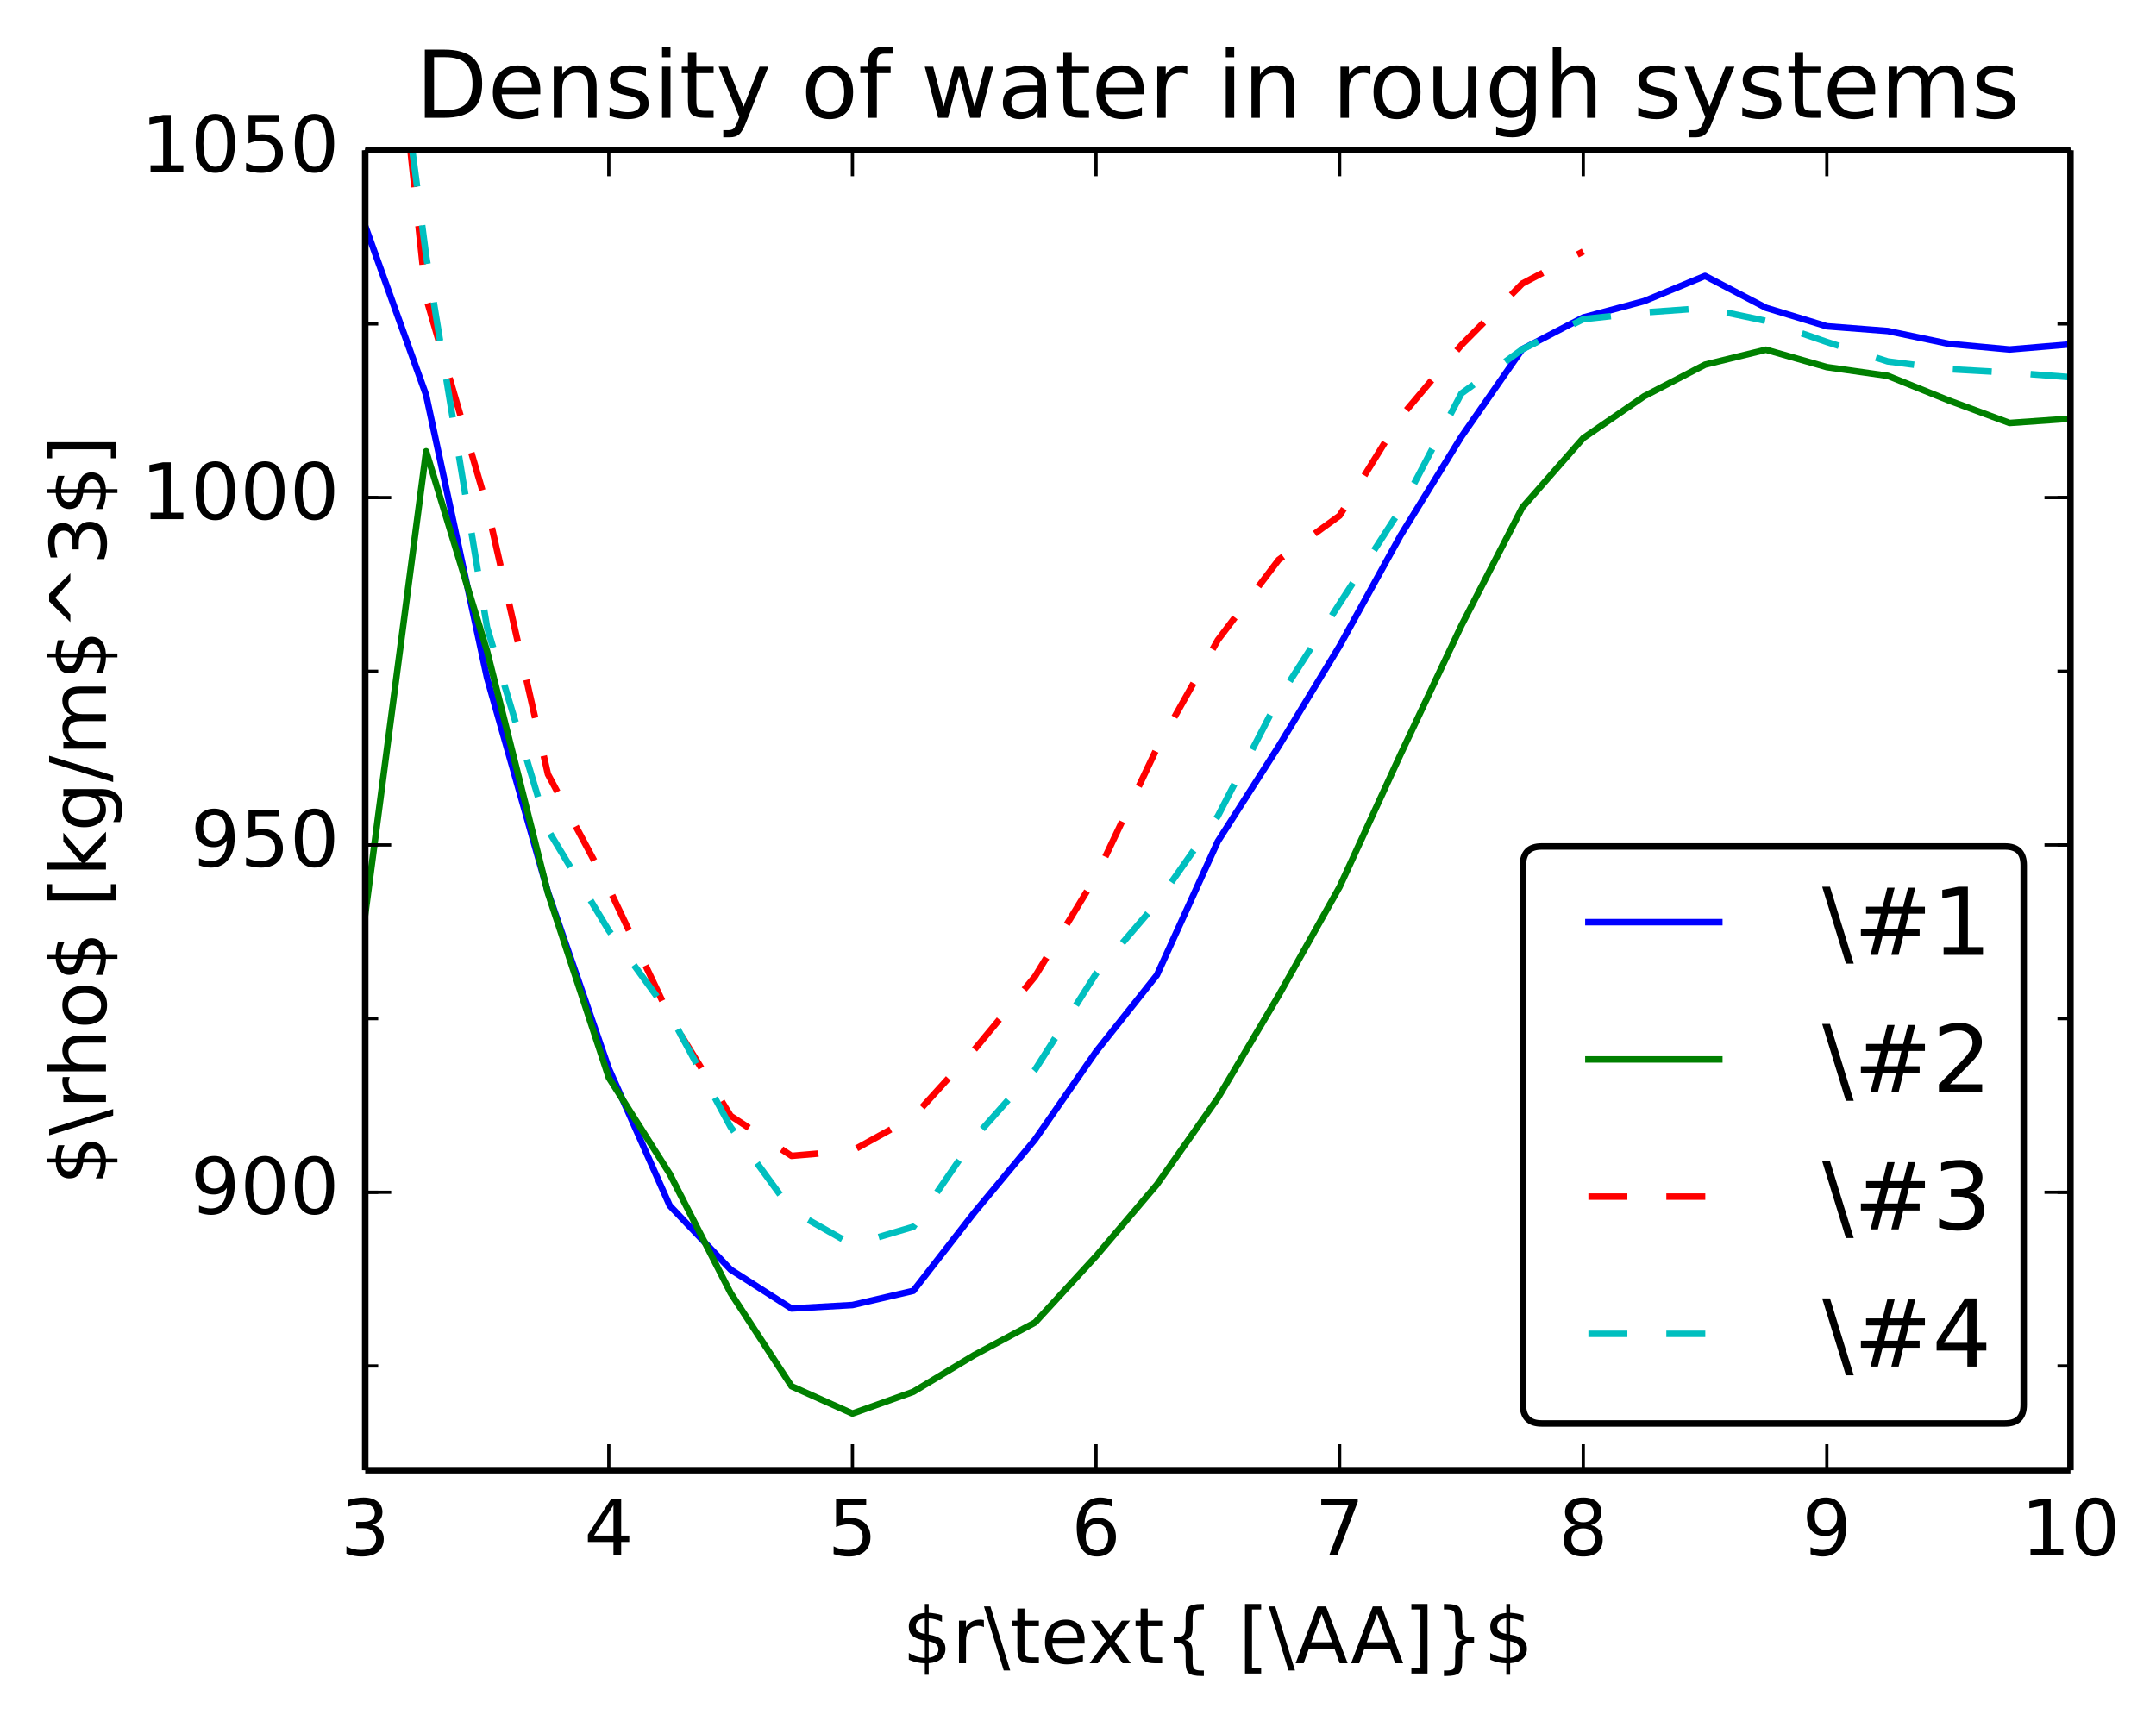
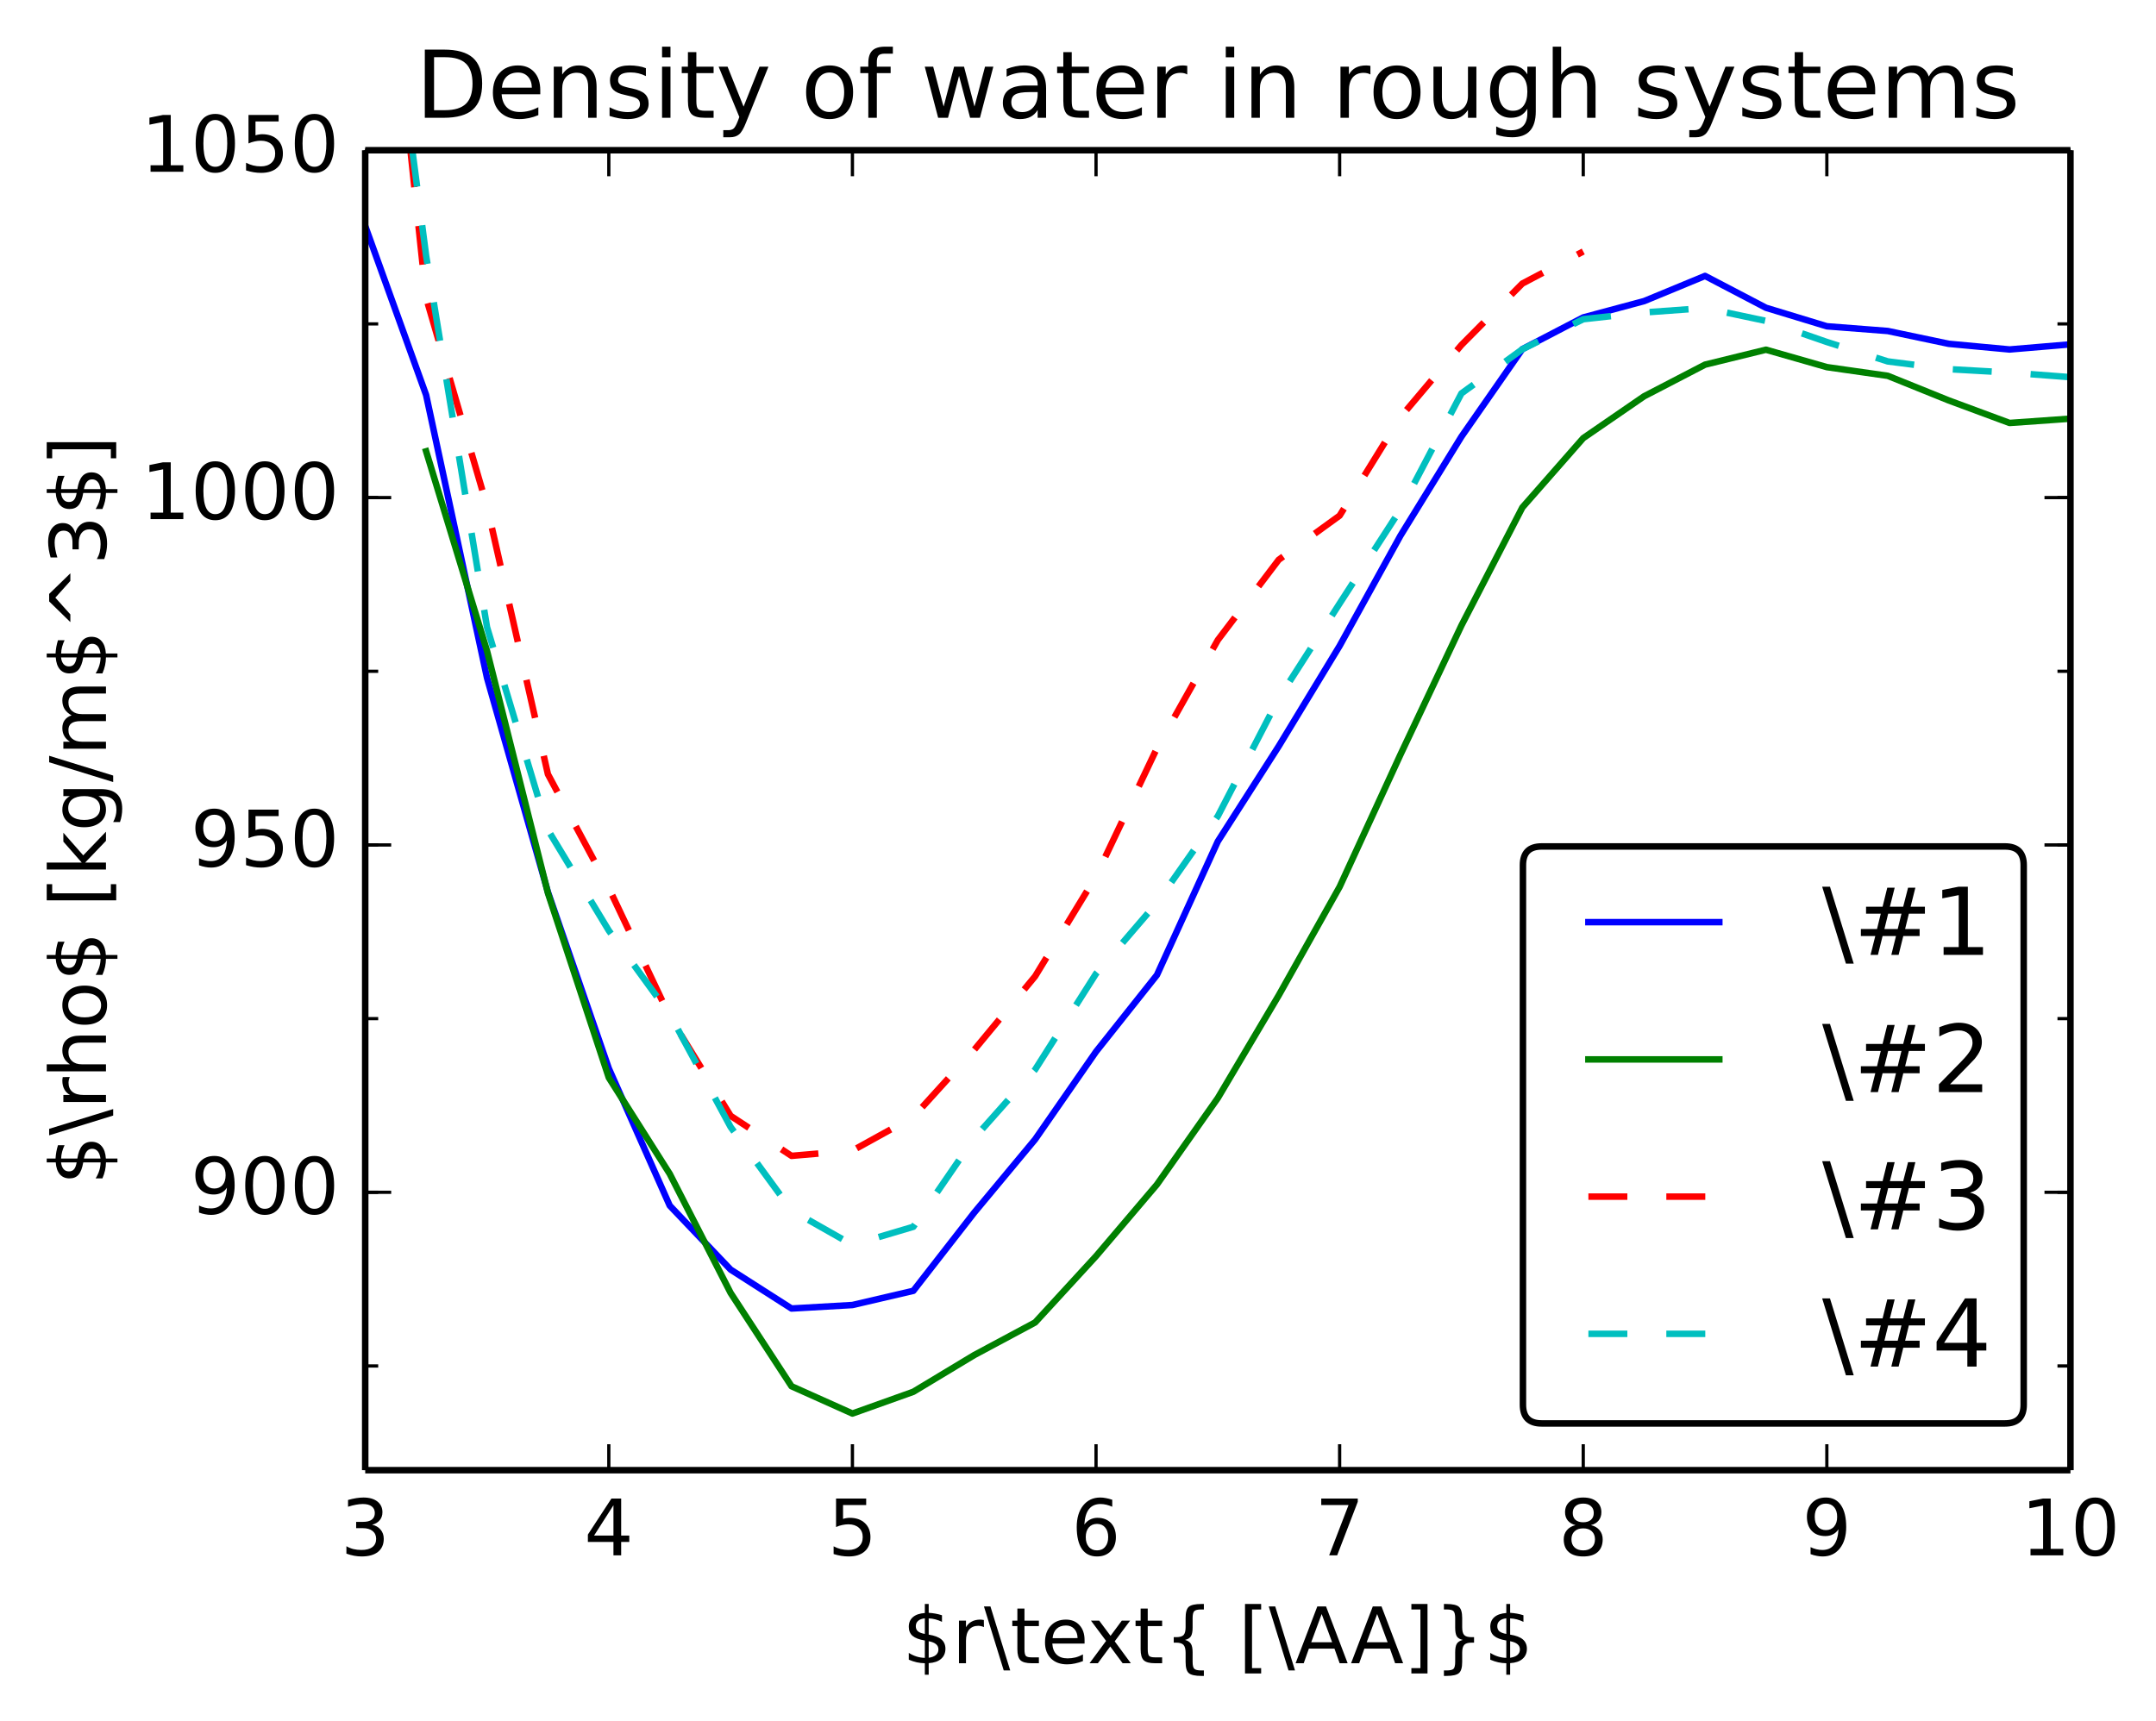
<svg xmlns="http://www.w3.org/2000/svg" xmlns:xlink="http://www.w3.org/1999/xlink" height="265pt" version="1.1" viewBox="0 0 332 265" width="332pt">
  <defs>
    <style type="text/css">
*{stroke-linecap:butt;stroke-linejoin:round;}
  </style>
  </defs>
  <g id="figure_1">
    <g id="patch_1">
      <path d=" M0 265.863 L332.604 265.863 L332.604 0 L0 0 z " style="fill:#ffffff;" />
    </g>
    <g id="axes_1">
      <g id="patch_2">
        <path d=" M56.239 226.436 L318.827 226.436 L318.827 23.142 L56.239 23.142 z " style="fill:#ffffff;" />
      </g>
      <g id="line2d_1">
        <path clip-path="url(#p0677603e50)" d=" M56.239 34.818 L65.617 60.841 L74.995 104.401 L84.373 137.399 L93.751 164.567 L103.13 185.688 L112.508 195.544 L121.886 201.538 L131.264 201 L140.642 198.813 L150.02 186.766 L159.398 175.489 L168.777 161.975 L178.155 150.173 L187.533 129.585 L196.911 114.93 L206.289 99.476 L215.667 82.479 L225.045 67.251 L234.424 53.775 L243.802 48.891 L253.18 46.376 L262.558 42.498 L271.936 47.402 L281.314 50.254 L290.693 50.98 L300.071 52.952 L309.449 53.826 L318.827 53.036" style="fill:none;stroke:#0000ff;stroke-linecap:square;" />
      </g>
      <g id="line2d_2">
-         <path clip-path="url(#p0677603e50)" d=" M56.239 140.835 L65.617 69.51 L74.995 100.256 L84.373 137.544 L93.751 165.987 L103.13 180.795 L112.508 199.141 L121.886 213.509 L131.264 217.713 L140.642 214.362 L150.02 208.711 L159.398 203.685 L168.777 193.473 L178.155 182.44 L187.533 169.121 L196.911 153.302 L206.289 136.587 L215.667 116.196 L225.045 96.335 L234.424 78.159 L243.802 67.478 L253.18 61.031 L262.558 56.163 L271.936 53.862 L281.314 56.545 L290.693 57.883 L300.071 61.669 L309.449 65.144 L318.827 64.48" style="fill:none;stroke:#008000;stroke-linecap:square;" />
+         <path clip-path="url(#p0677603e50)" d=" M65.617 69.51 L74.995 100.256 L84.373 137.544 L93.751 165.987 L103.13 180.795 L112.508 199.141 L121.886 213.509 L131.264 217.713 L140.642 214.362 L150.02 208.711 L159.398 203.685 L168.777 193.473 L178.155 182.44 L187.533 169.121 L196.911 153.302 L206.289 136.587 L215.667 116.196 L225.045 96.335 L234.424 78.159 L243.802 67.478 L253.18 61.031 L262.558 56.163 L271.936 53.862 L281.314 56.545 L290.693 57.883 L300.071 61.669 L309.449 65.144 L318.827 64.48" style="fill:none;stroke:#008000;stroke-linecap:square;" />
      </g>
      <g id="line2d_3">
        <path clip-path="url(#p0677603e50)" d=" M56.239 -42.46 M60.641 -1 L65.617 45.863 L74.995 77.983 L84.373 119.244 L93.751 136.774 L103.13 156.572 L112.508 171.86 L121.886 178.026 L131.264 177.218 L140.642 172.034 L150.02 161.694 L159.398 150.367 L168.777 134.971 L178.155 115.241 L187.533 98.576 L196.911 86.212 L206.289 79.416 L215.667 64.241 L225.045 53.132 L234.424 43.674 L243.802 38.731" style="fill:none;stroke:#ff0000;stroke-dasharray:6,6;stroke-dashoffset:0.0;" />
      </g>
      <g id="line2d_4">
        <path clip-path="url(#p0677603e50)" d=" M56.239 -32.31 M60.334 -1 L65.617 39.383 L74.995 96.596 L84.373 127.823 L93.751 143.327 L103.13 156.201 L112.508 173.583 L121.886 186.415 L131.264 191.731 L140.642 188.951 L150.02 175.296 L159.398 164.739 L168.777 149.964 L178.155 139.04 L187.533 125.701 L196.911 107.571 L206.289 92.95 L215.667 78.454 L225.045 60.593 L234.424 53.792 L243.802 49.164 L253.18 48.126 L262.558 47.446 L271.936 49.425 L281.314 52.674 L290.693 55.665 L300.071 56.855 L309.449 57.383 L318.827 58.094" style="fill:none;stroke:#00bfbf;stroke-dasharray:6,6;stroke-dashoffset:0.0;" />
      </g>
      <g id="matplotlib.axis_1">
        <g id="xtick_1">
          <g id="line2d_5">
            <defs>
              <path d=" M0 0 L0 -4" id="m93b0483c22" style="stroke:#000000;stroke-width:0.5;" />
            </defs>
            <g>
              <use style="stroke:#000000;stroke-width:0.5;" x="56.239" xlink:href="#m93b0483c22" y="226.436" />
            </g>
          </g>
          <g id="line2d_6">
            <defs>
              <path d=" M0 0 L0 4" id="m741efc42ff" style="stroke:#000000;stroke-width:0.5;" />
            </defs>
            <g>
              <use style="stroke:#000000;stroke-width:0.5;" x="56.239" xlink:href="#m741efc42ff" y="23.142" />
            </g>
          </g>
          <g id="text_1">
            <text style="font-family:DejaVu Sans;font-size:12.0px;font-style:normal;text-anchor:middle;" transform="rotate(-0, 56.23875, 239.554)" x="56.239" y="239.554">3</text>
          </g>
        </g>
        <g id="xtick_2">
          <g id="line2d_7">
            <g>
              <use style="stroke:#000000;stroke-width:0.5;" x="93.751" xlink:href="#m93b0483c22" y="226.436" />
            </g>
          </g>
          <g id="line2d_8">
            <g>
              <use style="stroke:#000000;stroke-width:0.5;" x="93.751" xlink:href="#m741efc42ff" y="23.142" />
            </g>
          </g>
          <g id="text_2">
            <text style="font-family:DejaVu Sans;font-size:12.0px;font-style:normal;text-anchor:middle;" transform="rotate(-0, 93.75136, 239.554)" x="93.751" y="239.554">4</text>
          </g>
        </g>
        <g id="xtick_3">
          <g id="line2d_9">
            <g>
              <use style="stroke:#000000;stroke-width:0.5;" x="131.264" xlink:href="#m93b0483c22" y="226.436" />
            </g>
          </g>
          <g id="line2d_10">
            <g>
              <use style="stroke:#000000;stroke-width:0.5;" x="131.264" xlink:href="#m741efc42ff" y="23.142" />
            </g>
          </g>
          <g id="text_3">
            <text style="font-family:DejaVu Sans;font-size:12.0px;font-style:normal;text-anchor:middle;" transform="rotate(-0, 131.264, 239.554)" x="131.264" y="239.554">5</text>
          </g>
        </g>
        <g id="xtick_4">
          <g id="line2d_11">
            <g>
              <use style="stroke:#000000;stroke-width:0.5;" x="168.777" xlink:href="#m93b0483c22" y="226.436" />
            </g>
          </g>
          <g id="line2d_12">
            <g>
              <use style="stroke:#000000;stroke-width:0.5;" x="168.777" xlink:href="#m741efc42ff" y="23.142" />
            </g>
          </g>
          <g id="text_4">
            <text style="font-family:DejaVu Sans;font-size:12.0px;font-style:normal;text-anchor:middle;" transform="rotate(-0, 168.7766, 239.554)" x="168.777" y="239.554">6</text>
          </g>
        </g>
        <g id="xtick_5">
          <g id="line2d_13">
            <g>
              <use style="stroke:#000000;stroke-width:0.5;" x="206.289" xlink:href="#m93b0483c22" y="226.436" />
            </g>
          </g>
          <g id="line2d_14">
            <g>
              <use style="stroke:#000000;stroke-width:0.5;" x="206.289" xlink:href="#m741efc42ff" y="23.142" />
            </g>
          </g>
          <g id="text_5">
            <text style="font-family:DejaVu Sans;font-size:12.0px;font-style:normal;text-anchor:middle;" transform="rotate(-0, 206.2892, 239.554)" x="206.289" y="239.554">7</text>
          </g>
        </g>
        <g id="xtick_6">
          <g id="line2d_15">
            <g>
              <use style="stroke:#000000;stroke-width:0.5;" x="243.802" xlink:href="#m93b0483c22" y="226.436" />
            </g>
          </g>
          <g id="line2d_16">
            <g>
              <use style="stroke:#000000;stroke-width:0.5;" x="243.802" xlink:href="#m741efc42ff" y="23.142" />
            </g>
          </g>
          <g id="text_6">
            <text style="font-family:DejaVu Sans;font-size:12.0px;font-style:normal;text-anchor:middle;" transform="rotate(-0, 243.8018, 239.554)" x="243.802" y="239.554">8</text>
          </g>
        </g>
        <g id="xtick_7">
          <g id="line2d_17">
            <g>
              <use style="stroke:#000000;stroke-width:0.5;" x="281.314" xlink:href="#m93b0483c22" y="226.436" />
            </g>
          </g>
          <g id="line2d_18">
            <g>
              <use style="stroke:#000000;stroke-width:0.5;" x="281.314" xlink:href="#m741efc42ff" y="23.142" />
            </g>
          </g>
          <g id="text_7">
            <text style="font-family:DejaVu Sans;font-size:12.0px;font-style:normal;text-anchor:middle;" transform="rotate(-0, 281.3144, 239.554)" x="281.314" y="239.554">9</text>
          </g>
        </g>
        <g id="xtick_8">
          <g id="line2d_19">
            <g>
              <use style="stroke:#000000;stroke-width:0.5;" x="318.827" xlink:href="#m93b0483c22" y="226.436" />
            </g>
          </g>
          <g id="line2d_20">
            <g>
              <use style="stroke:#000000;stroke-width:0.5;" x="318.827" xlink:href="#m741efc42ff" y="23.142" />
            </g>
          </g>
          <g id="text_8">
            <text style="font-family:DejaVu Sans;font-size:12.0px;font-style:normal;text-anchor:middle;" transform="rotate(-0, 318.827, 239.554)" x="318.827" y="239.554">10</text>
          </g>
        </g>
        <g id="text_9">
          <text style="font-family:DejaVu Sans;font-size:12.0px;font-style:normal;text-anchor:middle;" transform="rotate(-0, 187.5329, 256.1677)" x="187.533" y="256.168">$r\text{ [\AA]}$</text>
        </g>
      </g>
      <g id="matplotlib.axis_2">
        <g id="ytick_1">
          <g id="line2d_21">
            <defs>
              <path d=" M0 0 L4 0" id="m728421d6d4" style="stroke:#000000;stroke-width:0.5;" />
            </defs>
            <g>
              <use style="stroke:#000000;stroke-width:0.5;" x="56.239" xlink:href="#m728421d6d4" y="183.637" />
            </g>
          </g>
          <g id="line2d_22">
            <defs>
              <path d=" M0 0 L-4 0" id="mcb0005524f" style="stroke:#000000;stroke-width:0.5;" />
            </defs>
            <g>
              <use style="stroke:#000000;stroke-width:0.5;" x="318.827" xlink:href="#mcb0005524f" y="183.637" />
            </g>
          </g>
          <g id="text_10">
            <text style="font-family:DejaVu Sans;font-size:12.0px;font-style:normal;text-anchor:end;" transform="rotate(-0, 52.23875, 186.9484)" x="52.239" y="186.948">900</text>
          </g>
        </g>
        <g id="ytick_2">
          <g id="line2d_23">
            <g>
              <use style="stroke:#000000;stroke-width:0.5;" x="56.239" xlink:href="#m728421d6d4" y="130.139" />
            </g>
          </g>
          <g id="line2d_24">
            <g>
              <use style="stroke:#000000;stroke-width:0.5;" x="318.827" xlink:href="#mcb0005524f" y="130.139" />
            </g>
          </g>
          <g id="text_11">
            <text style="font-family:DejaVu Sans;font-size:12.0px;font-style:normal;text-anchor:end;" transform="rotate(-0, 52.23875, 133.4499)" x="52.239" y="133.45">950</text>
          </g>
        </g>
        <g id="ytick_3">
          <g id="line2d_25">
            <g>
              <use style="stroke:#000000;stroke-width:0.5;" x="56.239" xlink:href="#m728421d6d4" y="76.64" />
            </g>
          </g>
          <g id="line2d_26">
            <g>
              <use style="stroke:#000000;stroke-width:0.5;" x="318.827" xlink:href="#mcb0005524f" y="76.64" />
            </g>
          </g>
          <g id="text_12">
            <text style="font-family:DejaVu Sans;font-size:12.0px;font-style:normal;text-anchor:end;" transform="rotate(-0, 52.23875, 79.95145)" x="52.239" y="79.951">1000</text>
          </g>
        </g>
        <g id="ytick_4">
          <g id="line2d_27">
            <g>
              <use style="stroke:#000000;stroke-width:0.5;" x="56.239" xlink:href="#m728421d6d4" y="23.142" />
            </g>
          </g>
          <g id="line2d_28">
            <g>
              <use style="stroke:#000000;stroke-width:0.5;" x="318.827" xlink:href="#mcb0005524f" y="23.142" />
            </g>
          </g>
          <g id="text_13">
            <text style="font-family:DejaVu Sans;font-size:12.0px;font-style:normal;text-anchor:end;" transform="rotate(-0, 52.23875, 26.453)" x="52.239" y="26.453">1050</text>
          </g>
        </g>
        <g id="ytick_5">
          <g id="line2d_29">
            <defs>
              <path d=" M0 0 L2 0" id="mf0c55a9a47" style="stroke:#000000;stroke-width:0.5;" />
            </defs>
            <g>
              <use style="stroke:#000000;stroke-width:0.5;" x="56.239" xlink:href="#mf0c55a9a47" y="210.386" />
            </g>
          </g>
          <g id="line2d_30">
            <defs>
              <path d=" M0 0 L-2 0" id="ma4f294b3af" style="stroke:#000000;stroke-width:0.5;" />
            </defs>
            <g>
              <use style="stroke:#000000;stroke-width:0.5;" x="318.827" xlink:href="#ma4f294b3af" y="210.386" />
            </g>
          </g>
        </g>
        <g id="ytick_6">
          <g id="line2d_31">
            <g>
              <use style="stroke:#000000;stroke-width:0.5;" x="56.239" xlink:href="#mf0c55a9a47" y="183.637" />
            </g>
          </g>
          <g id="line2d_32">
            <g>
              <use style="stroke:#000000;stroke-width:0.5;" x="318.827" xlink:href="#ma4f294b3af" y="183.637" />
            </g>
          </g>
        </g>
        <g id="ytick_7">
          <g id="line2d_33">
            <g>
              <use style="stroke:#000000;stroke-width:0.5;" x="56.239" xlink:href="#mf0c55a9a47" y="156.888" />
            </g>
          </g>
          <g id="line2d_34">
            <g>
              <use style="stroke:#000000;stroke-width:0.5;" x="318.827" xlink:href="#ma4f294b3af" y="156.888" />
            </g>
          </g>
        </g>
        <g id="ytick_8">
          <g id="line2d_35">
            <g>
              <use style="stroke:#000000;stroke-width:0.5;" x="56.239" xlink:href="#mf0c55a9a47" y="130.139" />
            </g>
          </g>
          <g id="line2d_36">
            <g>
              <use style="stroke:#000000;stroke-width:0.5;" x="318.827" xlink:href="#ma4f294b3af" y="130.139" />
            </g>
          </g>
        </g>
        <g id="ytick_9">
          <g id="line2d_37">
            <g>
              <use style="stroke:#000000;stroke-width:0.5;" x="56.239" xlink:href="#mf0c55a9a47" y="103.389" />
            </g>
          </g>
          <g id="line2d_38">
            <g>
              <use style="stroke:#000000;stroke-width:0.5;" x="318.827" xlink:href="#ma4f294b3af" y="103.389" />
            </g>
          </g>
        </g>
        <g id="ytick_10">
          <g id="line2d_39">
            <g>
              <use style="stroke:#000000;stroke-width:0.5;" x="56.239" xlink:href="#mf0c55a9a47" y="76.64" />
            </g>
          </g>
          <g id="line2d_40">
            <g>
              <use style="stroke:#000000;stroke-width:0.5;" x="318.827" xlink:href="#ma4f294b3af" y="76.64" />
            </g>
          </g>
        </g>
        <g id="ytick_11">
          <g id="line2d_41">
            <g>
              <use style="stroke:#000000;stroke-width:0.5;" x="56.239" xlink:href="#mf0c55a9a47" y="49.891" />
            </g>
          </g>
          <g id="line2d_42">
            <g>
              <use style="stroke:#000000;stroke-width:0.5;" x="318.827" xlink:href="#ma4f294b3af" y="49.891" />
            </g>
          </g>
        </g>
        <g id="ytick_12">
          <g id="line2d_43">
            <g>
              <use style="stroke:#000000;stroke-width:0.5;" x="56.239" xlink:href="#mf0c55a9a47" y="23.142" />
            </g>
          </g>
          <g id="line2d_44">
            <g>
              <use style="stroke:#000000;stroke-width:0.5;" x="318.827" xlink:href="#ma4f294b3af" y="23.142" />
            </g>
          </g>
        </g>
        <g id="text_14">
          <text style="font-family:DejaVu Sans;font-size:12.0px;font-style:normal;text-anchor:middle;" transform="rotate(-90, 16.31812, 124.7888)" x="16.318" y="124.789">$\rho$ [kg/m$^3$]</text>
        </g>
      </g>
      <g id="patch_3">
        <path d=" M56.239 23.142 L318.827 23.142" style="fill:none;stroke:#000000;" />
      </g>
      <g id="patch_4">
        <path d=" M318.827 226.436 L318.827 23.142" style="fill:none;stroke:#000000;" />
      </g>
      <g id="patch_5">
        <path d=" M56.239 226.436 L318.827 226.436" style="fill:none;stroke:#000000;" />
      </g>
      <g id="patch_6">
        <path d=" M56.239 226.436 L56.239 23.142" style="fill:none;stroke:#000000;" />
      </g>
      <g id="text_15">
        <text style="font-family:DejaVu Sans;font-size:14.4px;font-style:normal;text-anchor:middle;" transform="rotate(-0, 187.5329, 18.14175)" x="187.533" y="18.142">Density of water in rough systems</text>
      </g>
      <g id="legend_1">
        <g id="patch_7">
          <path d=" M237.395 219.236 L308.747 219.236 Q311.627 219.236 311.627 216.356 L311.627 133.25 Q311.627 130.37 308.747 130.37 L237.395 130.37 Q234.515 130.37 234.515 133.25 L234.515 216.356 Q234.515 219.236 237.395 219.236 z " style="fill:#ffffff;stroke:#000000;" />
        </g>
        <g id="line2d_45">
          <path d=" M244.595 142.032 L264.755 142.032" style="fill:none;stroke:#0000ff;stroke-linecap:square;" />
        </g>
        <g id="line2d_46" />
        <g id="text_16">
          <text style="font-family:DejaVu Sans;font-size:14.4px;font-style:normal;text-anchor:start;" transform="rotate(-0, 280.595, 147.0716)" x="280.595" y="147.072">\#1</text>
        </g>
        <g id="line2d_47">
          <path d=" M244.595 163.168 L264.755 163.168" style="fill:none;stroke:#008000;stroke-linecap:square;" />
        </g>
        <g id="line2d_48" />
        <g id="text_17">
          <text style="font-family:DejaVu Sans;font-size:14.4px;font-style:normal;text-anchor:start;" transform="rotate(-0, 280.595, 168.2081)" x="280.595" y="168.208">\#2</text>
        </g>
        <g id="line2d_49">
          <path d=" M244.595 184.305 L264.755 184.305" style="fill:none;stroke:#ff0000;stroke-dasharray:6,6;stroke-dashoffset:0.0;" />
        </g>
        <g id="line2d_50" />
        <g id="text_18">
          <text style="font-family:DejaVu Sans;font-size:14.4px;font-style:normal;text-anchor:start;" transform="rotate(-0, 280.595, 189.3446)" x="280.595" y="189.345">\#3</text>
        </g>
        <g id="line2d_51">
          <path d=" M244.595 205.441 L264.755 205.441" style="fill:none;stroke:#00bfbf;stroke-dasharray:6,6;stroke-dashoffset:0.0;" />
        </g>
        <g id="line2d_52" />
        <g id="text_19">
          <text style="font-family:DejaVu Sans;font-size:14.4px;font-style:normal;text-anchor:start;" transform="rotate(-0, 280.595, 210.4811)" x="280.595" y="210.481">\#4</text>
        </g>
      </g>
    </g>
  </g>
  <defs>
    <clipPath id="p0677603e50">
      <rect height="203.294" width="262.588" x="56.239" y="23.142" />
    </clipPath>
  </defs>
</svg>
